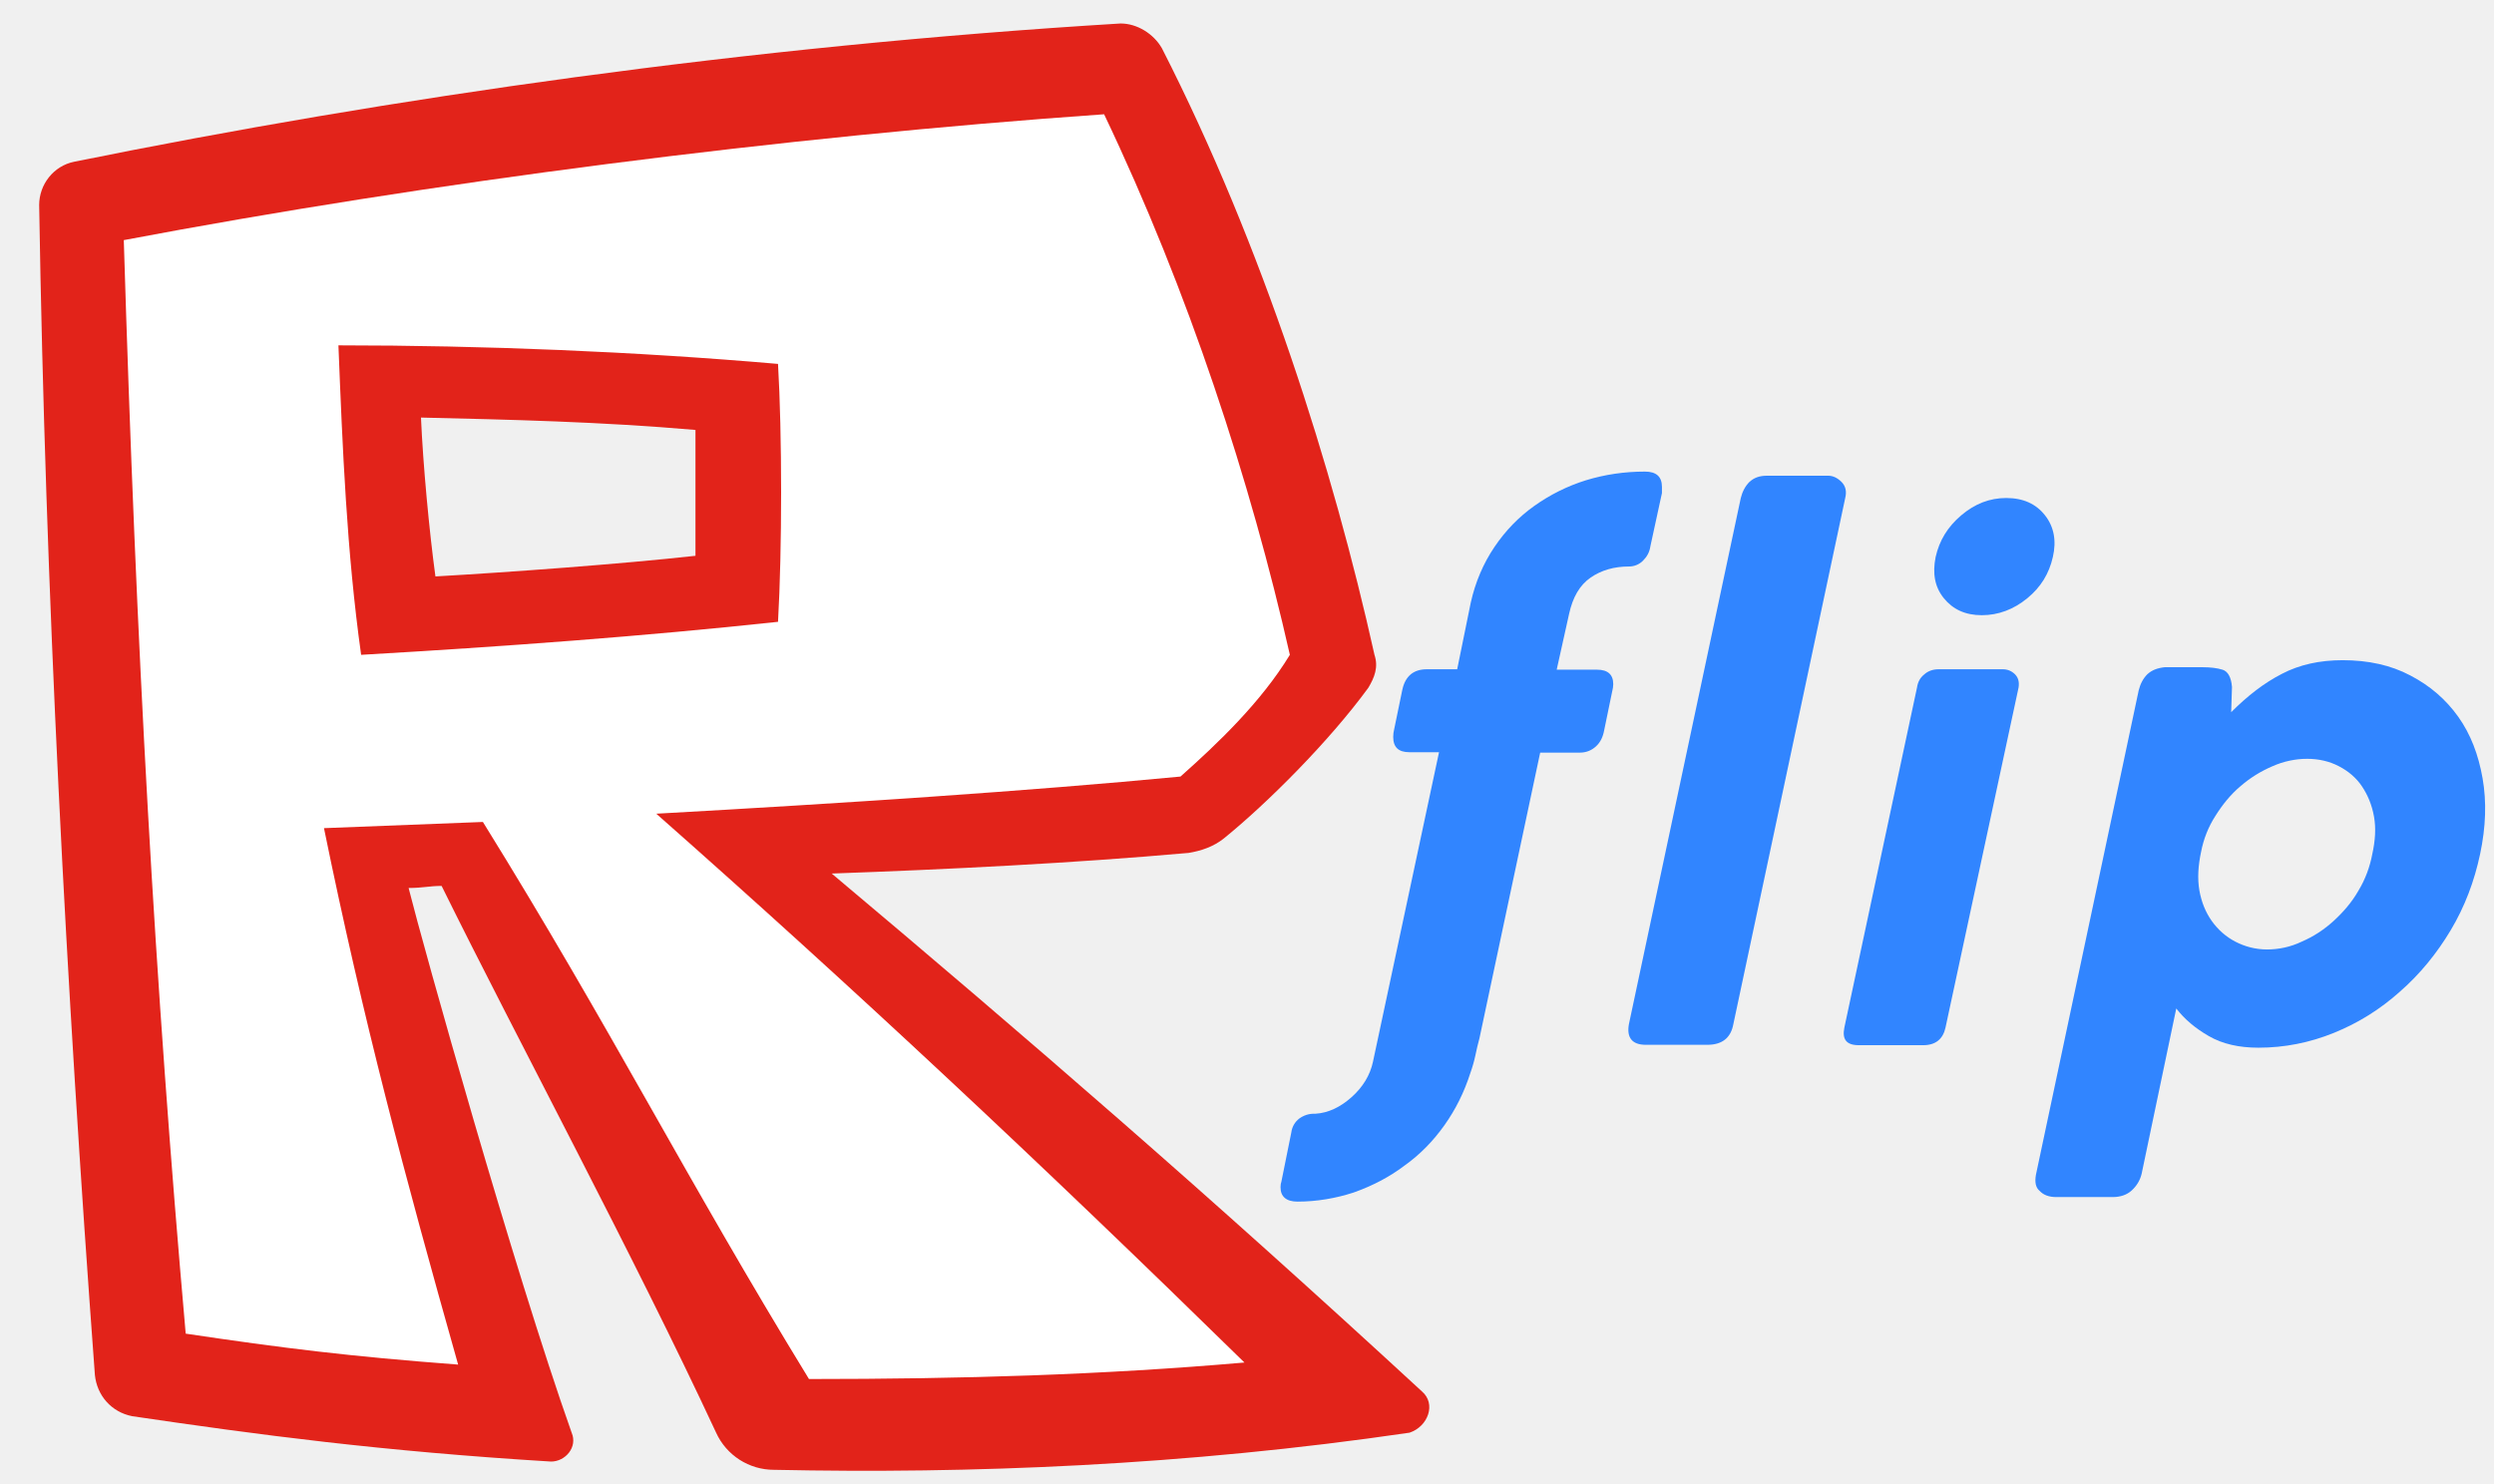
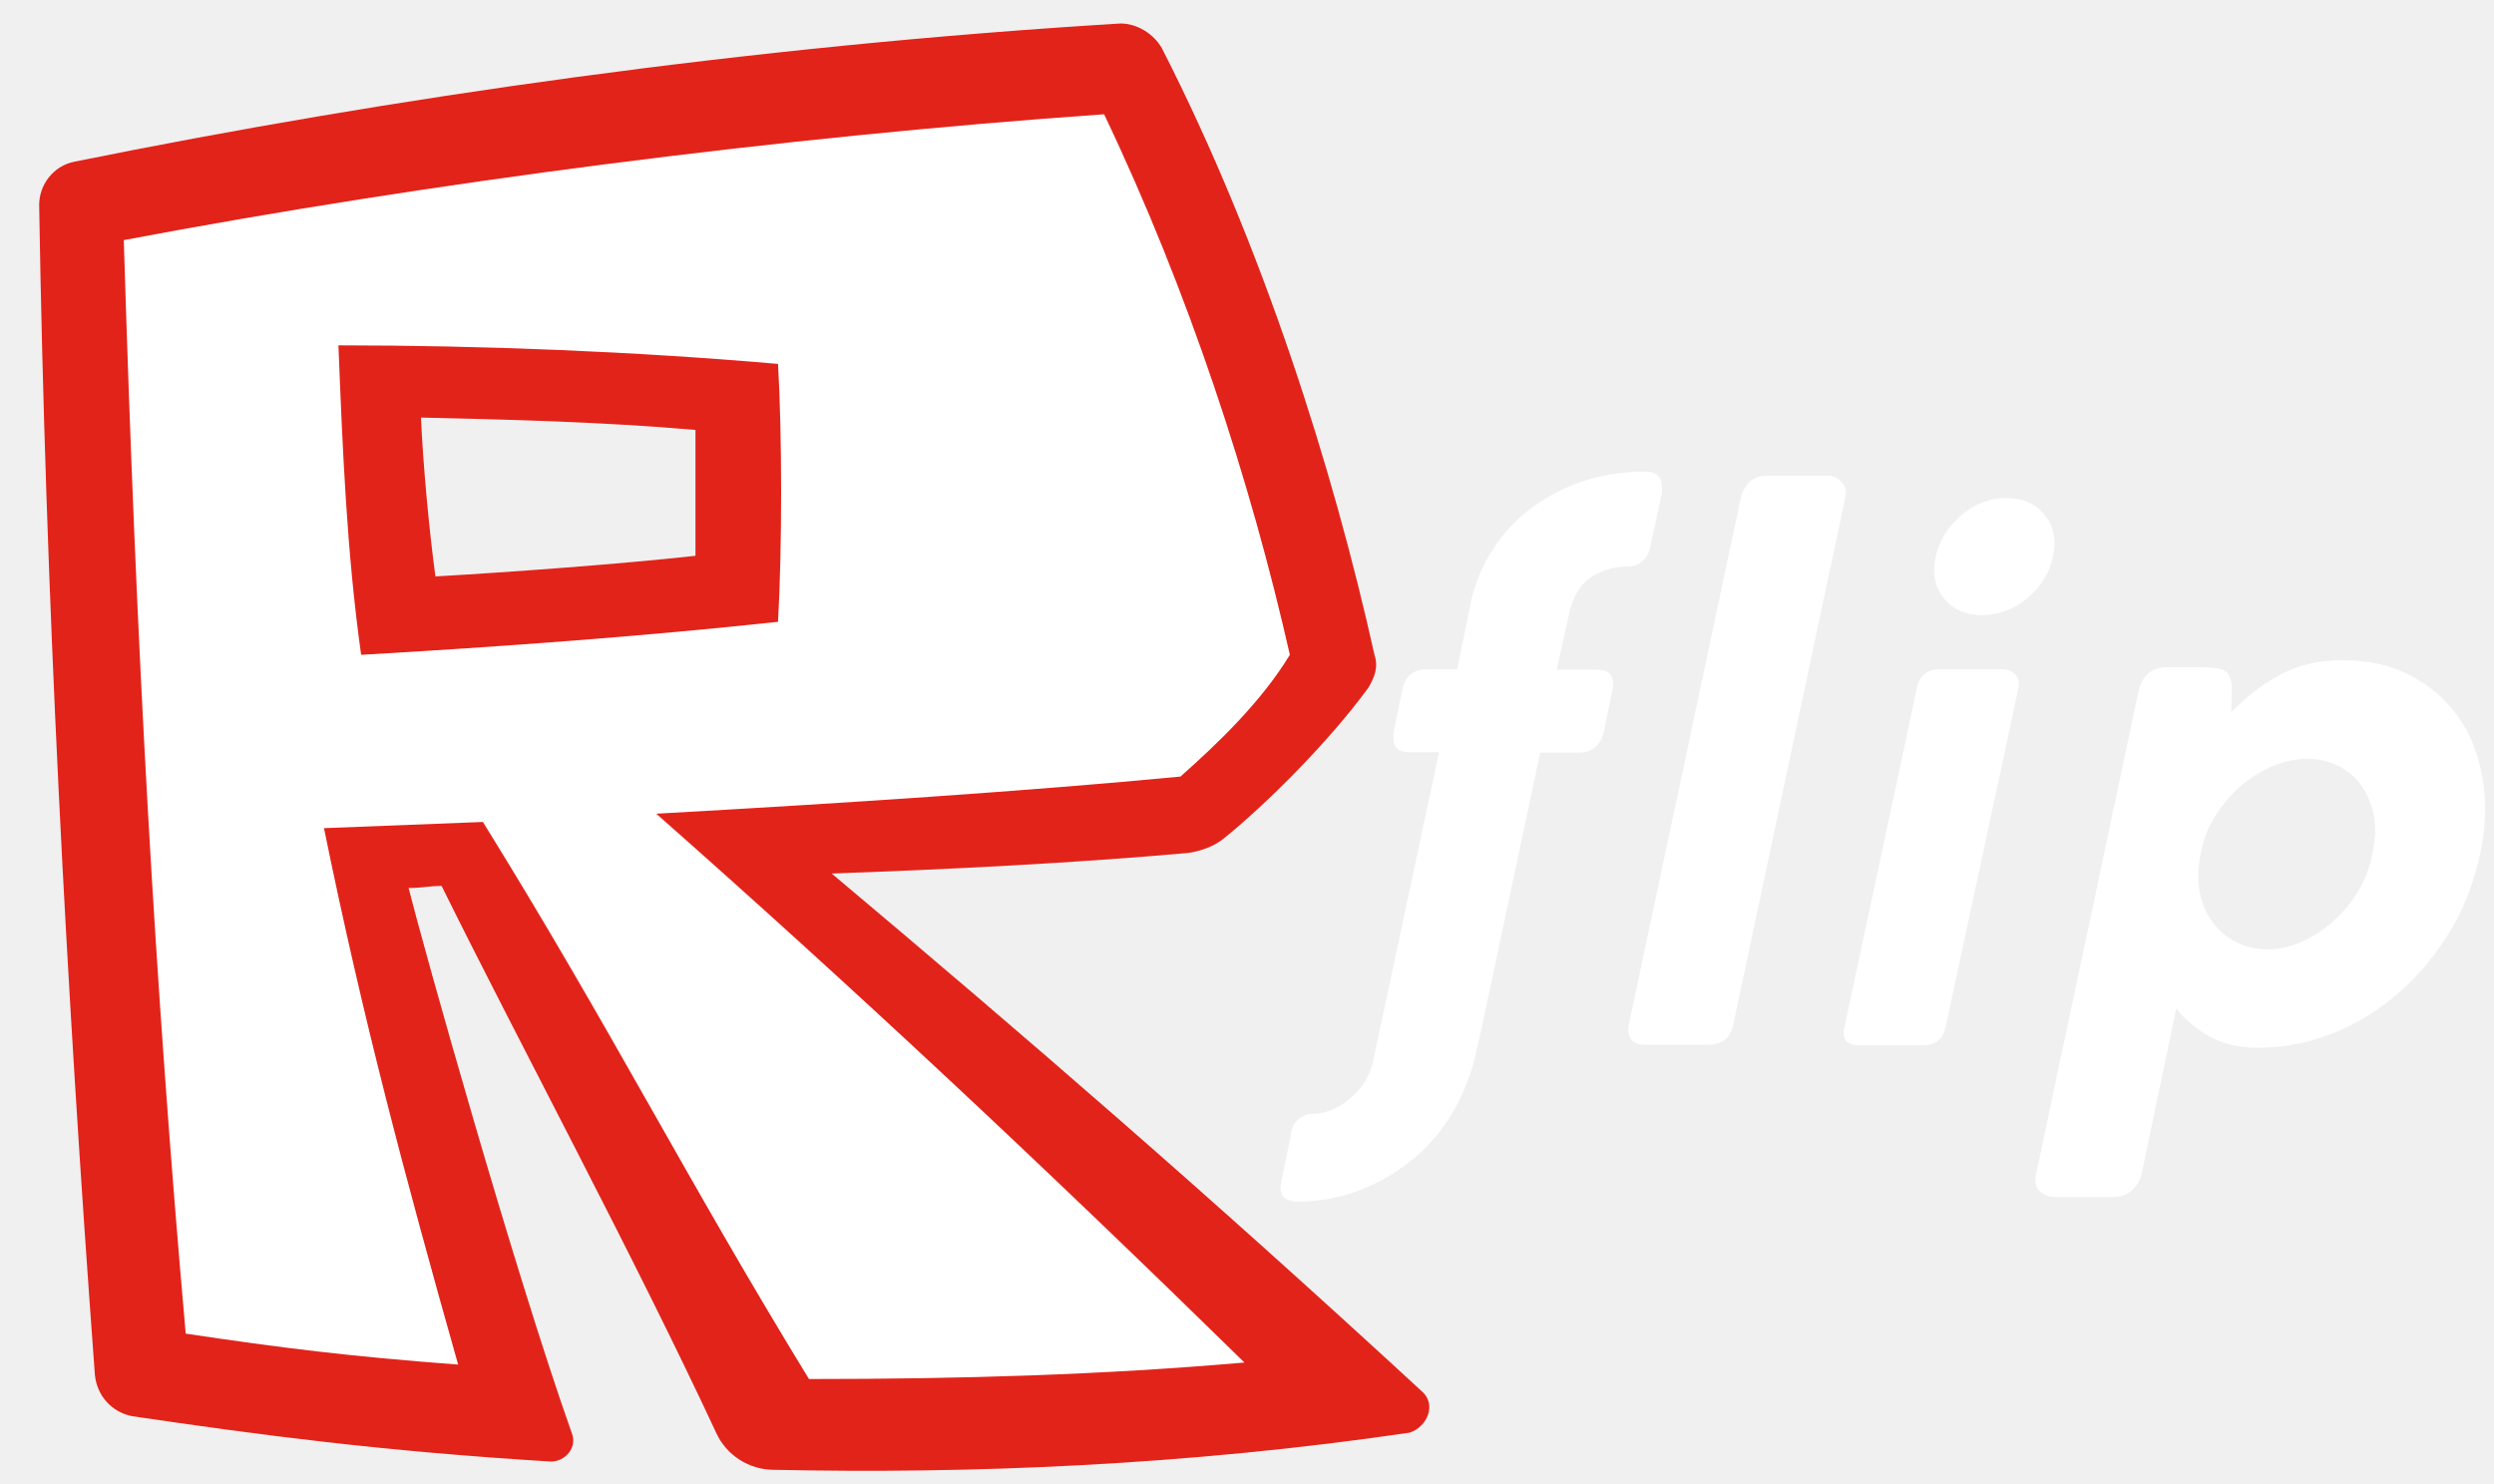
<svg xmlns="http://www.w3.org/2000/svg" viewBox="9.958 -22.637 120.843 71.906" fill="none" class="hidden md:block lg:hidden xl:block md:h-8">
-   <path d="M72.824 35.602C72.284 35.602 72.004 35.362 72.004 34.902C72.004 34.782 72.024 34.682 72.044 34.642L72.524 32.262C72.564 31.962 72.704 31.742 72.904 31.582C73.124 31.422 73.364 31.342 73.624 31.342H73.704C74.324 31.302 74.904 31.022 75.444 30.542C75.984 30.062 76.344 29.482 76.484 28.822L79.684 13.821H78.244C77.724 13.821 77.464 13.581 77.464 13.081C77.464 12.941 77.484 12.821 77.504 12.741L77.904 10.801C78.044 10.141 78.444 9.801 79.084 9.801H80.564L81.224 6.56C81.444 5.58 81.825 4.68 82.365 3.88C82.904 3.08 83.544 2.42 84.305 1.88C85.065 1.34 85.905 0.92 86.805 0.64C87.725 0.36 88.665 0.22 89.665 0.22C90.205 0.22 90.485 0.46 90.485 0.96V1.26L89.925 3.84C89.885 4.12 89.765 4.34 89.565 4.54C89.385 4.72 89.145 4.82 88.885 4.82C88.165 4.82 87.545 5 87.025 5.36C86.505 5.72 86.165 6.3 85.985 7.12L85.385 9.821H87.345C87.865 9.821 88.125 10.061 88.125 10.521C88.125 10.641 88.105 10.741 88.085 10.821L87.685 12.761C87.625 13.081 87.505 13.341 87.285 13.541C87.065 13.741 86.805 13.841 86.505 13.841H84.585L81.644 27.681C81.564 27.962 81.504 28.242 81.444 28.522C81.384 28.802 81.304 29.082 81.204 29.362C80.904 30.302 80.484 31.142 79.944 31.902C79.404 32.662 78.764 33.322 78.004 33.862C77.264 34.422 76.444 34.842 75.544 35.162C74.684 35.442 73.764 35.602 72.824 35.602Z" fill="#3185FF" />
-   <path d="M99.365 1.5L93.945 27.001C93.825 27.662 93.405 28.002 92.685 28.002H89.705C89.045 28.002 88.765 27.662 88.885 27.001L94.305 1.5C94.385 1.18 94.525 0.92 94.725 0.72C94.945 0.52 95.205 0.42 95.565 0.42H98.545C98.765 0.42 98.985 0.52 99.185 0.72C99.385 0.92 99.445 1.18 99.365 1.5Z" fill="#3185FF" />
-   <path d="M107.766 10.681L104.226 27.162C104.106 27.721 103.746 28.021 103.146 28.021H100.025C99.425 28.021 99.205 27.741 99.325 27.162L102.845 10.681C102.886 10.4 103.006 10.2 103.206 10.04C103.386 9.881 103.626 9.801 103.886 9.801H107.006C107.226 9.801 107.426 9.881 107.586 10.04C107.746 10.2 107.806 10.4 107.766 10.681ZM103.746 4.36C103.926 3.56 104.326 2.9 104.986 2.34C105.646 1.78 106.366 1.5 107.166 1.5C107.986 1.5 108.606 1.78 109.046 2.34C109.486 2.9 109.606 3.58 109.426 4.36C109.246 5.16 108.846 5.82 108.186 6.36C107.526 6.9 106.786 7.18 105.986 7.18C105.186 7.18 104.586 6.9 104.146 6.36C103.706 5.82 103.586 5.16 103.746 4.36Z" fill="#3185FF" />
-   <path d="M108.606 34.302L113.586 10.821C113.666 10.501 113.806 10.241 114.006 10.041C114.226 9.841 114.486 9.741 114.846 9.701H116.666C117.066 9.701 117.386 9.741 117.646 9.821C117.906 9.901 118.066 10.181 118.106 10.661L118.066 11.881C118.866 11.081 119.666 10.461 120.527 10.021C121.367 9.581 122.347 9.361 123.467 9.361C124.707 9.361 125.807 9.601 126.747 10.101C127.707 10.601 128.467 11.261 129.067 12.101C129.667 12.941 130.047 13.941 130.247 15.081C130.447 16.221 130.407 17.441 130.127 18.761C129.847 20.081 129.387 21.301 128.707 22.441C128.027 23.581 127.207 24.581 126.247 25.421C125.287 26.282 124.227 26.942 123.047 27.422C121.867 27.901 120.647 28.142 119.386 28.142C118.446 28.142 117.646 27.962 116.986 27.581C116.326 27.201 115.806 26.762 115.406 26.241L113.726 34.262C113.646 34.582 113.486 34.842 113.246 35.062C113.006 35.282 112.686 35.382 112.326 35.382H109.586C109.246 35.382 108.966 35.282 108.786 35.082C108.586 34.922 108.546 34.642 108.606 34.302ZM116.606 18.661C116.466 19.321 116.426 19.941 116.526 20.521C116.626 21.081 116.826 21.581 117.126 22.001C117.426 22.421 117.806 22.761 118.266 23.001C118.726 23.241 119.246 23.381 119.806 23.381C120.367 23.381 120.947 23.261 121.487 23.001C122.047 22.761 122.567 22.421 123.027 22.001C123.487 21.581 123.907 21.101 124.227 20.541C124.567 19.981 124.787 19.381 124.907 18.741C125.047 18.101 125.087 17.501 124.987 16.941C124.887 16.381 124.687 15.901 124.407 15.481C124.127 15.061 123.747 14.741 123.287 14.501C122.827 14.261 122.307 14.141 121.747 14.141C121.187 14.141 120.607 14.261 120.067 14.501C119.506 14.741 118.986 15.061 118.526 15.461C118.046 15.861 117.646 16.361 117.306 16.901C116.946 17.461 116.726 18.041 116.606 18.661Z" fill="#3185FF" />
+   <path d="M72.824 35.602C72.284 35.602 72.004 35.362 72.004 34.902C72.004 34.782 72.024 34.682 72.044 34.642L72.524 32.262C72.564 31.962 72.704 31.742 72.904 31.582C73.124 31.422 73.364 31.342 73.624 31.342H73.704C74.324 31.302 74.904 31.022 75.444 30.542C75.984 30.062 76.344 29.482 76.484 28.822L79.684 13.821H78.244C77.724 13.821 77.464 13.581 77.464 13.081C77.464 12.941 77.484 12.821 77.504 12.741L77.904 10.801C78.044 10.141 78.444 9.801 79.084 9.801H80.564L81.224 6.56C81.444 5.58 81.825 4.68 82.365 3.88C82.904 3.08 83.544 2.42 84.305 1.88C85.065 1.34 85.905 0.92 86.805 0.64C87.725 0.36 88.665 0.22 89.665 0.22C90.205 0.22 90.485 0.46 90.485 0.96V1.26L89.925 3.84C89.885 4.12 89.765 4.34 89.565 4.54C89.385 4.72 89.145 4.82 88.885 4.82C88.165 4.82 87.545 5 87.025 5.36C86.505 5.72 86.165 6.3 85.985 7.12L85.385 9.821H87.345C87.865 9.821 88.125 10.061 88.125 10.521C88.125 10.641 88.105 10.741 88.085 10.821L87.685 12.761C87.625 13.081 87.505 13.341 87.285 13.541C87.065 13.741 86.805 13.841 86.505 13.841H84.585L81.644 27.681C81.564 27.962 81.504 28.242 81.444 28.522C81.384 28.802 81.304 29.082 81.204 29.362C80.904 30.302 80.484 31.142 79.944 31.902C79.404 32.662 78.764 33.322 78.004 33.862C77.264 34.422 76.444 34.842 75.544 35.162C74.684 35.442 73.764 35.602 72.824 35.602Z" fill="#FFFFFF" />
+   <path d="M99.365 1.5L93.945 27.001C93.825 27.662 93.405 28.002 92.685 28.002H89.705C89.045 28.002 88.765 27.662 88.885 27.001L94.305 1.5C94.385 1.18 94.525 0.92 94.725 0.72C94.945 0.52 95.205 0.42 95.565 0.42H98.545C98.765 0.42 98.985 0.52 99.185 0.72C99.385 0.92 99.445 1.18 99.365 1.5Z" fill="#FFFFFF" />
+   <path d="M107.766 10.681L104.226 27.162C104.106 27.721 103.746 28.021 103.146 28.021H100.025C99.425 28.021 99.205 27.741 99.325 27.162L102.845 10.681C102.886 10.4 103.006 10.2 103.206 10.04C103.386 9.881 103.626 9.801 103.886 9.801H107.006C107.226 9.801 107.426 9.881 107.586 10.04C107.746 10.2 107.806 10.4 107.766 10.681ZM103.746 4.36C103.926 3.56 104.326 2.9 104.986 2.34C105.646 1.78 106.366 1.5 107.166 1.5C107.986 1.5 108.606 1.78 109.046 2.34C109.486 2.9 109.606 3.58 109.426 4.36C109.246 5.16 108.846 5.82 108.186 6.36C107.526 6.9 106.786 7.18 105.986 7.18C105.186 7.18 104.586 6.9 104.146 6.36C103.706 5.82 103.586 5.16 103.746 4.36Z" fill="#FFFFFF" />
+   <path d="M108.606 34.302L113.586 10.821C113.666 10.501 113.806 10.241 114.006 10.041C114.226 9.841 114.486 9.741 114.846 9.701H116.666C117.066 9.701 117.386 9.741 117.646 9.821C117.906 9.901 118.066 10.181 118.106 10.661L118.066 11.881C118.866 11.081 119.666 10.461 120.527 10.021C121.367 9.581 122.347 9.361 123.467 9.361C124.707 9.361 125.807 9.601 126.747 10.101C127.707 10.601 128.467 11.261 129.067 12.101C129.667 12.941 130.047 13.941 130.247 15.081C130.447 16.221 130.407 17.441 130.127 18.761C129.847 20.081 129.387 21.301 128.707 22.441C128.027 23.581 127.207 24.581 126.247 25.421C125.287 26.282 124.227 26.942 123.047 27.422C121.867 27.901 120.647 28.142 119.386 28.142C118.446 28.142 117.646 27.962 116.986 27.581C116.326 27.201 115.806 26.762 115.406 26.241L113.726 34.262C113.646 34.582 113.486 34.842 113.246 35.062C113.006 35.282 112.686 35.382 112.326 35.382H109.586C109.246 35.382 108.966 35.282 108.786 35.082C108.586 34.922 108.546 34.642 108.606 34.302ZM116.606 18.661C116.466 19.321 116.426 19.941 116.526 20.521C116.626 21.081 116.826 21.581 117.126 22.001C117.426 22.421 117.806 22.761 118.266 23.001C118.726 23.241 119.246 23.381 119.806 23.381C120.367 23.381 120.947 23.261 121.487 23.001C122.047 22.761 122.567 22.421 123.027 22.001C123.487 21.581 123.907 21.101 124.227 20.541C124.567 19.981 124.787 19.381 124.907 18.741C125.047 18.101 125.087 17.501 124.987 16.941C124.887 16.381 124.687 15.901 124.407 15.481C124.127 15.061 123.747 14.741 123.287 14.501C122.827 14.261 122.307 14.141 121.747 14.141C121.187 14.141 120.607 14.261 120.067 14.501C119.506 14.741 118.986 15.061 118.526 15.461C118.046 15.861 117.646 16.361 117.306 16.901C116.946 17.461 116.726 18.041 116.606 18.661Z" fill="#FFFFFF" />
  <g id="R">
    <g id="R_1_" transform="matrix(1, 0, 0, 1, 9.555957, -22.49885)">
      <g>
        <path class="st0" d="M69.3,67.3C59,57.8,50.1,50.1,40.7,42.2c5.6-0.2,11.7-0.5,17.3-1c0.6-0.1,1.2-0.3,1.7-0.7 c2.1-1.7,5.1-4.7,7-7.3c0.3-0.5,0.5-1,0.3-1.6c-2-9-5.4-19.8-10.3-29.4c-0.4-0.7-1.2-1.2-2-1.2C36.6,2.1,19.3,4.6,4,7.7 C3,7.9,2.3,8.8,2.3,9.8C2.6,28.4,3.6,47.6,5,66.5c0.1,1,0.8,1.8,1.8,2c6.1,0.9,12.1,1.7,20.3,2.2c0.7,0,1.3-0.7,1-1.4 c-2.8-7.9-7.2-23.6-7.9-26.4c0.7,0,1-0.1,1.6-0.1c3.7,7.5,9.3,17.9,13.3,26.5c0.5,1.1,1.6,1.8,2.8,1.8c9.5,0.2,19.9-0.2,30.8-1.8 C69.6,69,70,67.9,69.3,67.3z M34.1,26.8c-3.6,0.4-9.1,0.8-12.6,1c-0.3-2.2-0.6-5.4-0.7-7.7c4.3,0.1,8.7,0.2,13.3,0.6 C34.1,22.7,34.1,24.7,34.1,26.8z" style="fill: rgb(226, 35, 26);" />
      </g>
      <g>
        <path class="st1" d="M57.6,37.5c1.8-1.6,3.9-3.6,5.3-5.9C61,23.2,58,14,53.9,5.4C38.2,6.5,21.2,8.7,6.4,11.5c0.6,19.8,1.5,36,3,53 c4.7,0.7,7.9,1.1,13.2,1.5C20,56.8,18,49.3,16.1,40c2.5-0.1,5.1-0.2,7.7-0.3c6.2,10,9.8,17.2,15.8,27c7.4,0,14.2-0.2,21.1-0.8 c-9.9-9.7-19.1-18.3-28.5-26.6C41.2,38.8,50.3,38.2,57.6,37.5z M17.9,31.6c-0.7-5-0.9-10-1.1-15c7,0,14.4,0.3,21.3,0.9 c0.2,3.4,0.2,9,0,12.5C31.6,30.7,24.8,31.2,17.9,31.6z" style="fill: rgb(255, 255, 255);" />
      </g>
    </g>
  </g>
</svg>
